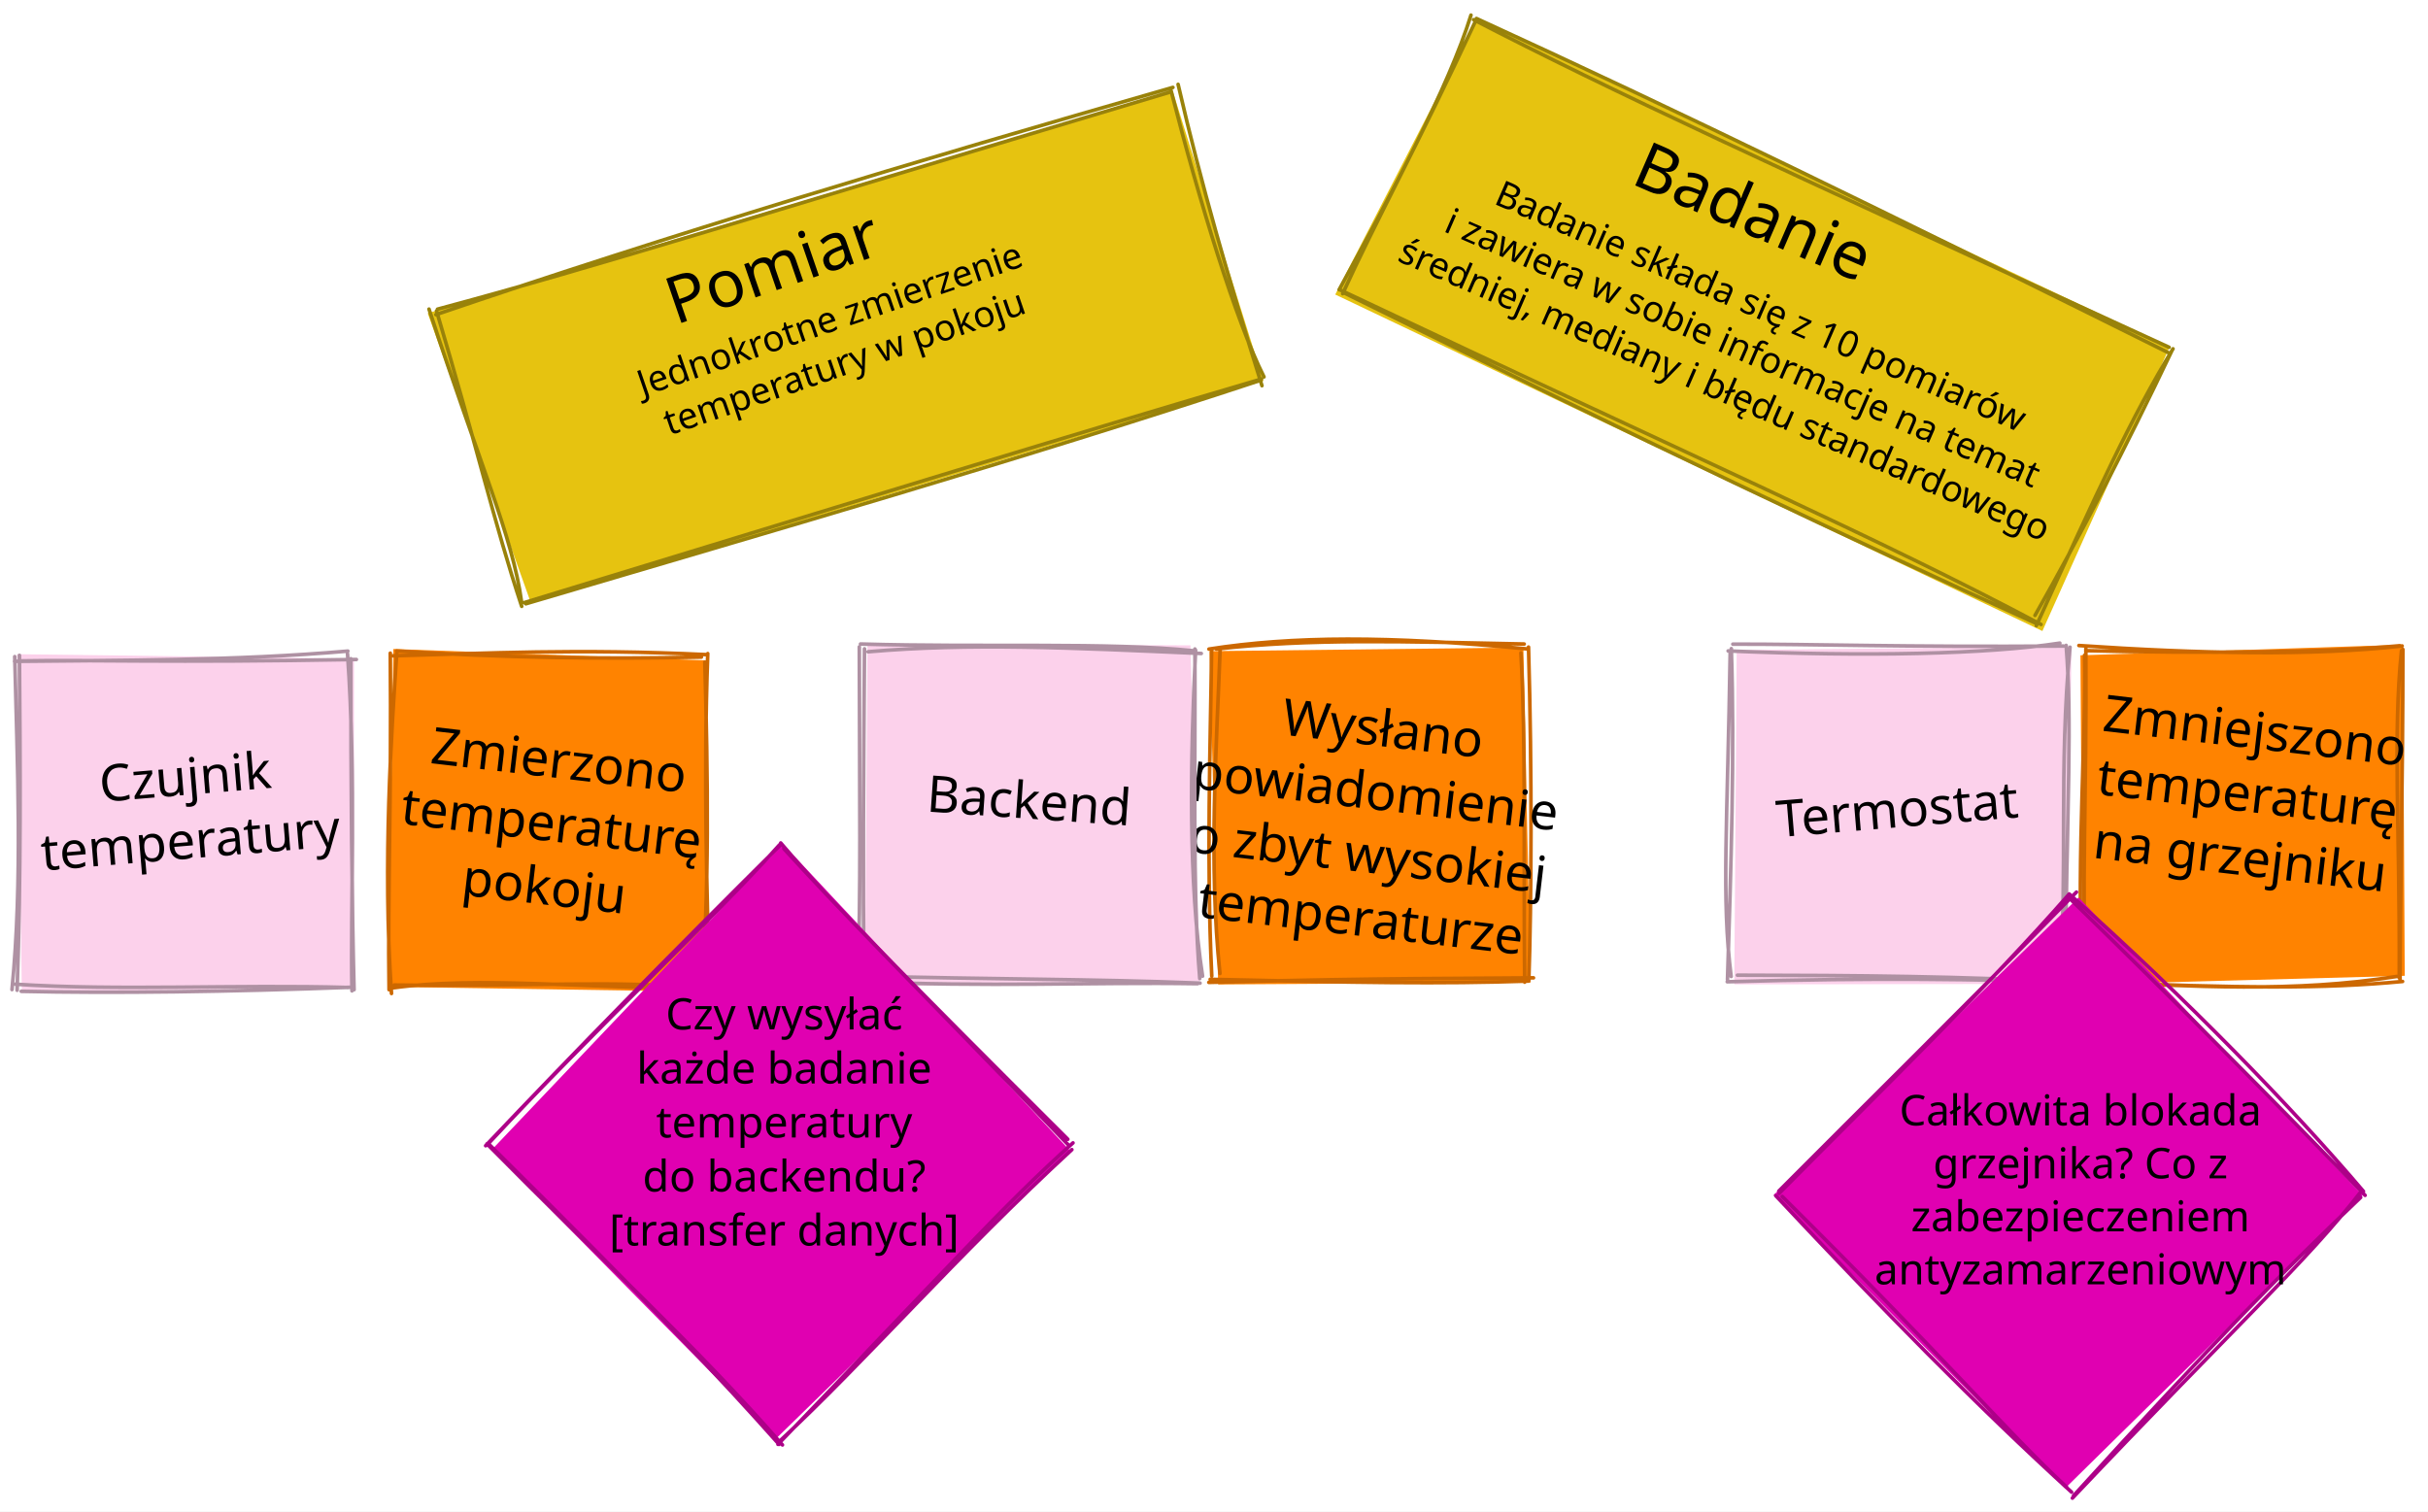
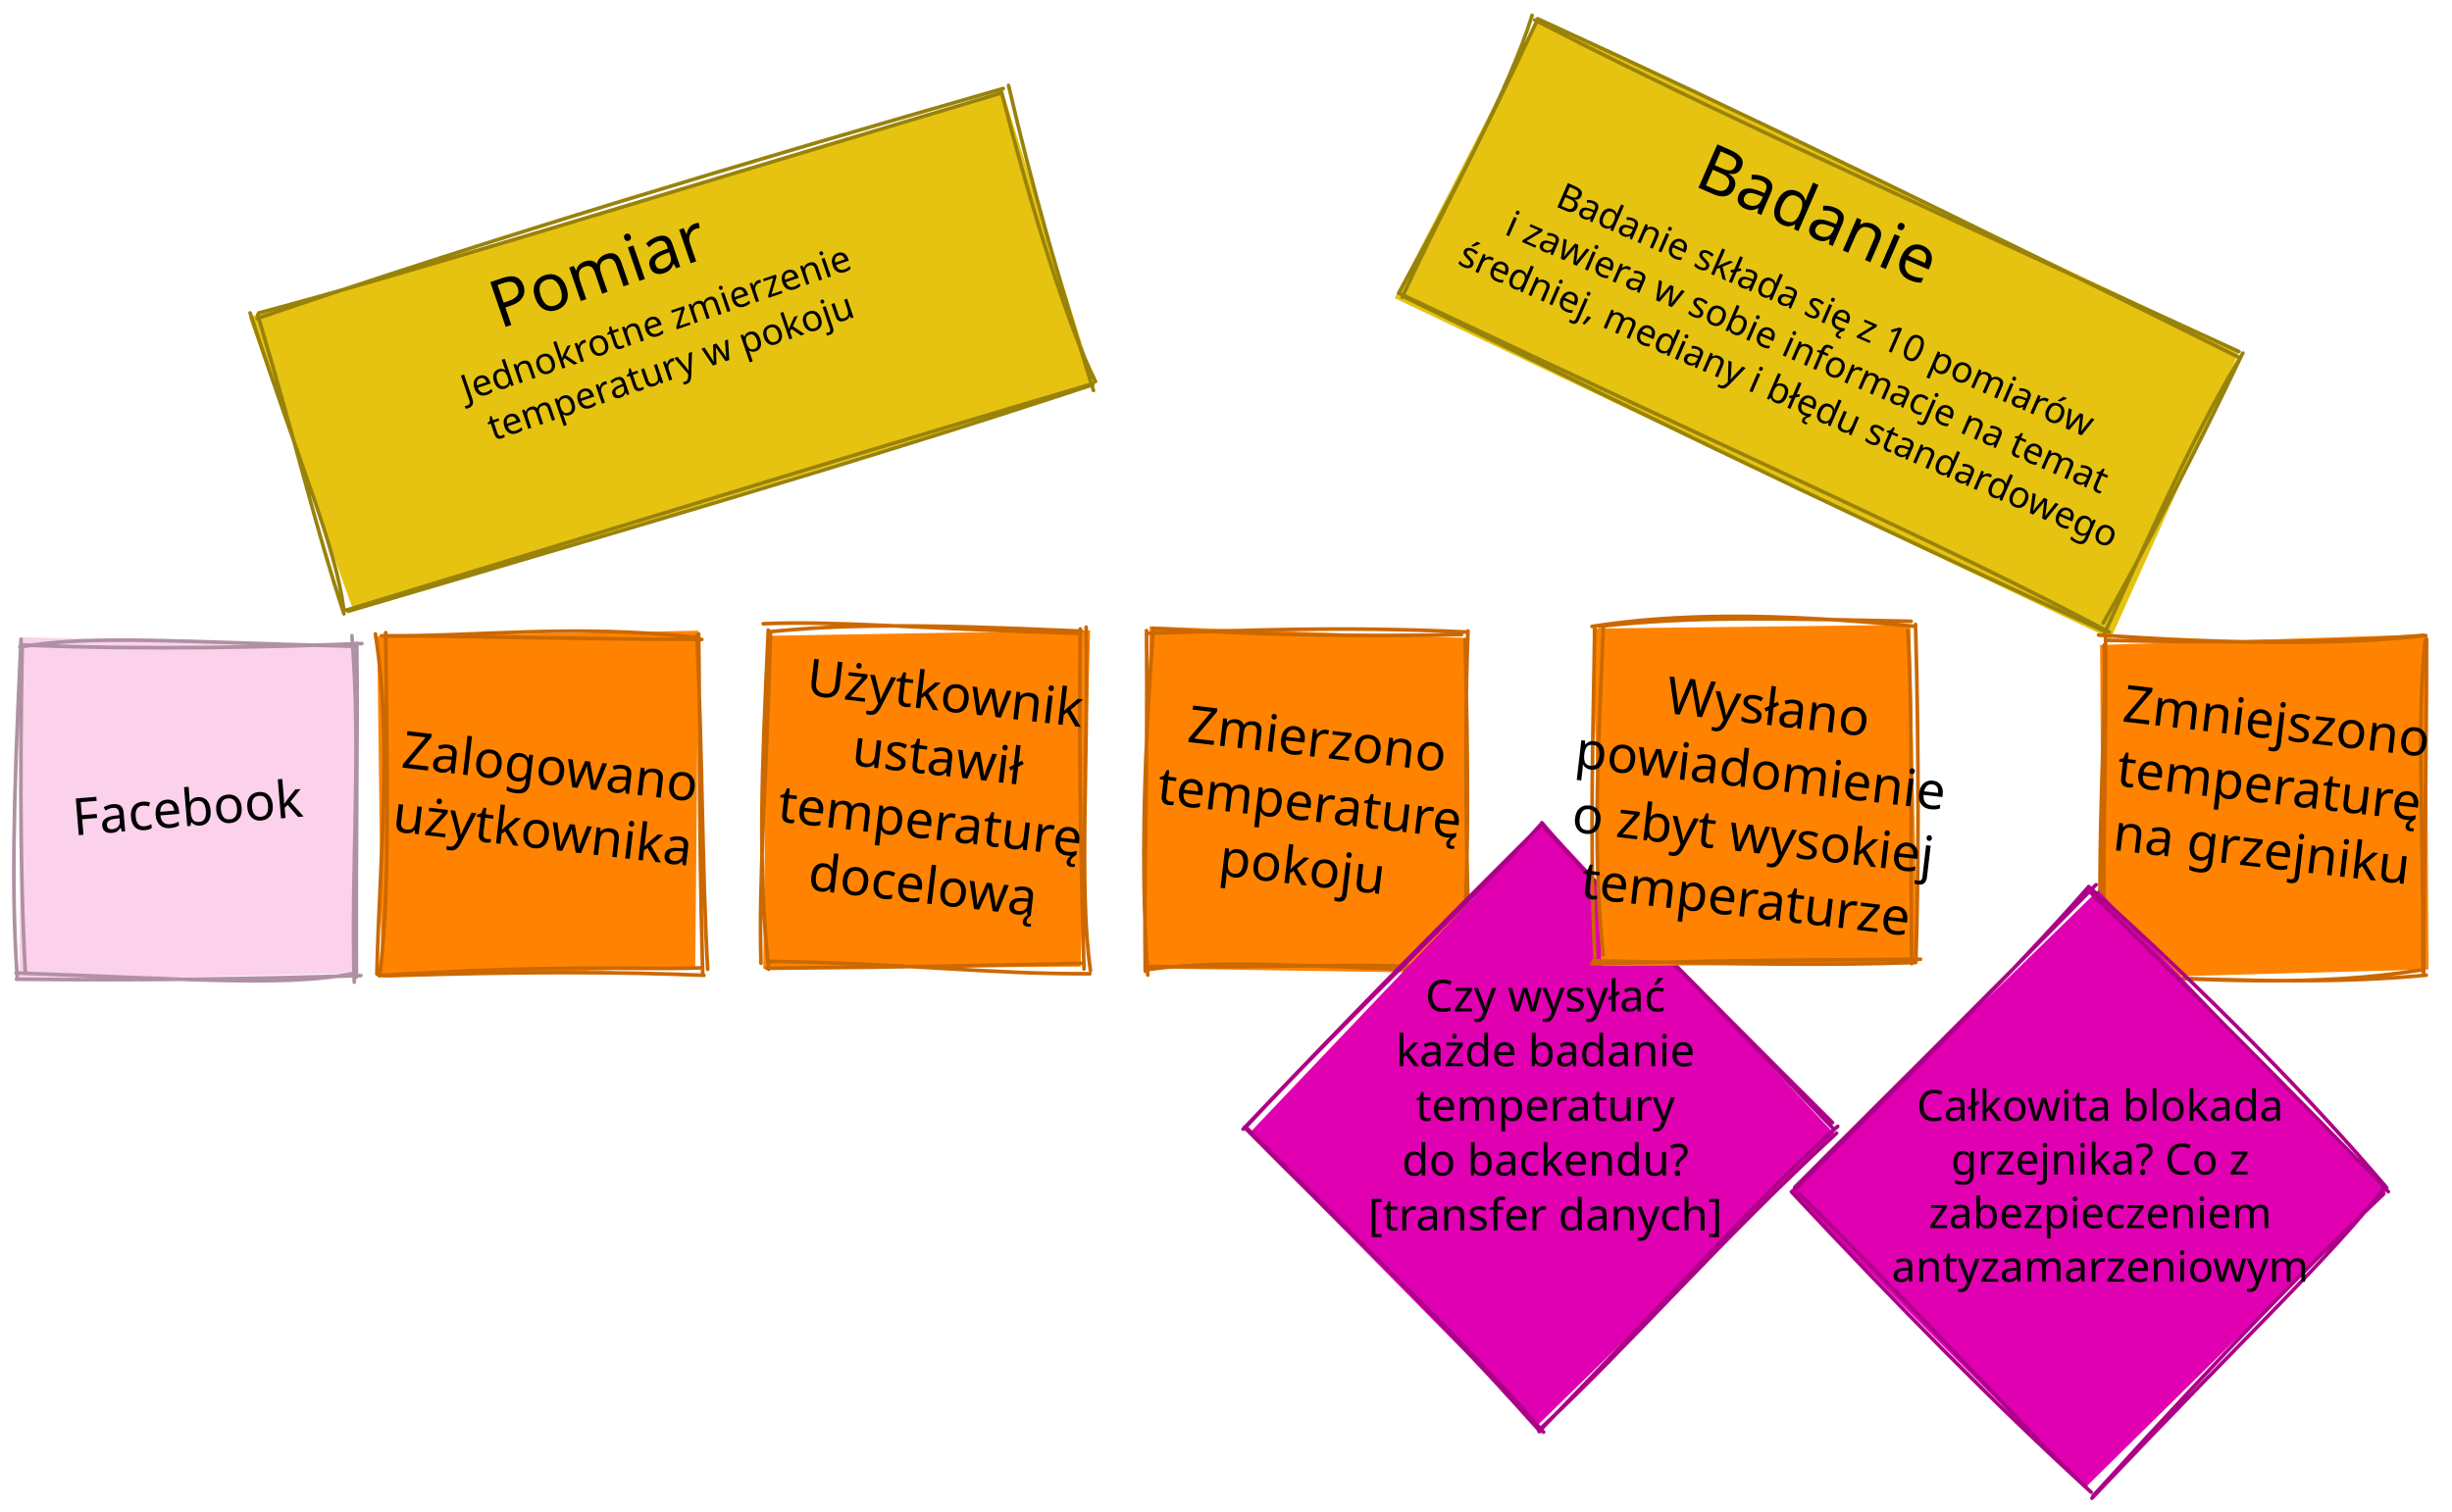
- <svg xmlns="http://www.w3.org/2000/svg" version="1.1" viewBox="0 0 1335.654 831.581" width="1335.654" height="831.581">
+ <svg xmlns="http://www.w3.org/2000/svg" version="1.1" viewBox="0 0 1332.208 821.581" width="1332.208" height="821.581">
  <defs>
    <style>
      @font-face {
        font-family: "Virgil";
        src: url("https://excalidraw.com/Virgil.woff2");
      }
      @font-face {
        font-family: "Cascadia";
        src: url("https://excalidraw.com/Cascadia.woff2");
      }
    </style>
  </defs>
-   <rect x="0" y="0" width="1335.654" height="831.581" fill="#ffffff" />
-   <g stroke-linecap="round" transform="translate(254.607 106.8766) rotate(342.9971 211.9657 83.70063)">
+   <rect x="0" y="0" width="1332.208" height="821.581" fill="#ffffff" />
+   <g stroke-linecap="round" transform="translate(154.4946 106.8766) rotate(342.9971 211.9657 83.70063)">
    <path d="M-3.87 -1.39 L423.77 1.39 L424.88 168.7 L3.8 167.75" stroke="none" stroke-width="0" fill="#e6c310" />
    <path d="M1.93 -1.94 C93.93 1.28, 187.92 0.28, 422.98 1.69 M0.2 0.68 C137.57 -3.71, 274.93 -2.92, 424.47 -0.32 M427.69 -1.09 C423.7 55.58, 422.94 110.17, 423.33 170.94 M423.01 0.22 C420 65.15, 420.02 132.51, 425.81 166.64 M423.75 167.86 C284.2 171.02, 140.9 168.52, 1 167.27 M424.15 167.35 C314.39 166.22, 204.71 166.38, 0.25 166.4 M-0.92 165.39 C4.87 129.58, -0.83 86.98, -2.53 -3.34 M-1.59 167.95 C-2.65 119.62, 0.58 75.9, 1.14 -1.19" stroke="#99820a" stroke-width="2" fill="none" />
  </g>
-   <g transform="translate(368.9616 127.5216) rotate(341.0143 57 22.5)">
+   <g transform="translate(268.8492 127.5216) rotate(341.0143 57 22.5)">
    <text x="57" y="32" font-family="Virgil, Segoe UI Emoji" font-size="36px" fill="#000000" text-anchor="middle" style="white-space: pre;" direction="ltr">Pomiar</text>
  </g>
-   <g transform="translate(345.4166 163.7605) rotate(341.0653 115.5 25)">
+   <g transform="translate(245.3042 163.7605) rotate(341.0653 115.5 25)">
    <text x="115.5" y="18" font-family="Virgil, Segoe UI Emoji" font-size="20px" fill="#000000" text-anchor="middle" style="white-space: pre;" direction="ltr">Jednokrotne zmierzenie </text>
    <text x="115.5" y="43" font-family="Virgil, Segoe UI Emoji" font-size="20px" fill="#000000" text-anchor="middle" style="white-space: pre;" direction="ltr">temperatury w pokoju</text>
  </g>
-   <g stroke-linecap="round" transform="translate(753.9721 92.98767) rotate(385.4586 211.9657 83.70063)">
+   <g stroke-linecap="round" transform="translate(777.193 92.98767) rotate(385.4586 211.9657 83.70063)">
    <path d="M2.01 -0.54 L423.54 -1.29 L427.54 169.88 L-3.28 169.95" stroke="none" stroke-width="0" fill="#e6c310" />
    <path d="M1.57 -0.56 C127.05 -2.45, 250.34 -1.08, 425.3 1.85 M0.45 0.72 C86.68 3.48, 175.26 2.54, 423.36 -1.02 M425.56 0.18 C425.49 60.12, 423.8 113.98, 420.17 163.89 M425.67 -1.19 C421.18 43.59, 421.76 85.82, 423.26 168.65 M425.32 166.94 C322.99 162.46, 222.09 165.99, -2.05 166.51 M422.88 167.57 C306.46 169.51, 190.05 169.88, 0.9 167.03 M-2.49 166.66 C0.94 107.7, 3.95 39.29, -1.93 -0.94 M0.21 167.76 C-0.52 122.57, 2.32 79.01, 1.73 -0.5" stroke="#99820a" stroke-width="2" fill="none" />
  </g>
-   <g transform="translate(893.8565 96.85286) rotate(383.4758 69.5 22.5)">
+   <g transform="translate(917.0774 96.85286) rotate(383.4758 69.5 22.5)">
    <text x="69.5" y="32" font-family="Virgil, Segoe UI Emoji" font-size="36px" fill="#000000" text-anchor="middle" style="white-space: pre;" direction="ltr">Badanie</text>
  </g>
-   <g transform="translate(762.6245 155.2158) rotate(383.5268 195.5 37.5)">
+   <g transform="translate(785.8454 155.2158) rotate(383.5268 195.5 37.5)">
    <text x="195.5" y="18" font-family="Virgil, Segoe UI Emoji" font-size="20px" fill="#000000" text-anchor="middle" style="white-space: pre;" direction="ltr">Badanie składa się z 10 pomiarów </text>
    <text x="195.5" y="43" font-family="Virgil, Segoe UI Emoji" font-size="20px" fill="#000000" text-anchor="middle" style="white-space: pre;" direction="ltr">i zawiera w sobie informacje na temat </text>
    <text x="195.5" y="68" font-family="Virgil, Segoe UI Emoji" font-size="20px" fill="#000000" text-anchor="middle" style="white-space: pre;" direction="ltr">średniej, mediany i błędu standardowego</text>
  </g>
-   <g stroke-linecap="round" transform="translate(215.4219 360.347) rotate(0 86.5 91.5)">
+   <g stroke-linecap="round" transform="translate(623.6429 343.6804) rotate(0 86.5 91.5)">
    <path d="M0.96 -3.3 L172.37 2.96 L173.76 185.26 L-1.84 182.57" stroke="none" stroke-width="0" fill="#ff8300" />
    <path d="M2.7 -2.21 C61.34 1.5, 115 2.41, 170.4 1.16 M0.84 0.47 C52.43 -0.89, 101.83 -3.58, 173.76 -0.17 M172.31 3.92 C173.99 65.2, 174.91 134.12, 170.16 186.26 M173.91 -0.77 C171.45 67.89, 173.63 133.18, 174.79 183.82 M171.48 183.49 C107.55 183.39, 47.33 176.62, 0.86 183.13 M171.05 183.39 C124.02 178.71, 77.65 182.49, 1.57 181.58 M-0.06 186.23 C-5.04 114.38, 0.06 40.14, 2.87 -1.22 M-1.4 184.15 C-2.22 130.87, 0 79.01, -0.72 -1" stroke="#cc6800" stroke-width="2" fill="none" />
  </g>
-   <g transform="translate(219.2286 402.7769) rotate(6.6502 84 52.5)">
+   <g transform="translate(627.4496 386.1102) rotate(6.6502 84 52.5)">
    <text x="84" y="25" font-family="Virgil, Segoe UI Emoji" font-size="28px" fill="#000000" text-anchor="middle" style="white-space: pre;" direction="ltr">Zmierzono </text>
    <text x="84" y="60" font-family="Virgil, Segoe UI Emoji" font-size="28px" fill="#000000" text-anchor="middle" style="white-space: pre;" direction="ltr">temperaturę</text>
    <text x="84" y="95" font-family="Virgil, Segoe UI Emoji" font-size="28px" fill="#000000" text-anchor="middle" style="white-space: pre;" direction="ltr">pokoju</text>
  </g>
-   <g stroke-linecap="round" transform="translate(667.2581 355.7518) rotate(0 86.5 91.5)">
-     <path d="M-1.84 2.49 L170.75 0.49 L174.7 184.78 L2.86 185.85" stroke="none" stroke-width="0" fill="#ff8300" />
-     <path d="M-2.21 1.35 C43.55 -5.8, 96.83 -6.06, 172.64 1.24 M1.83 1.34 C52.96 -4.51, 105.09 -2.82, 171.21 -1.44 M169.41 3.47 C172.23 55.42, 170.72 108.57, 171.47 184.6 M173.59 0.25 C175.59 69.64, 175.18 141.32, 173.75 183.7 M176.32 182.22 C139.5 182.67, 100.27 182.08, -2.28 184.72 M173.63 183.99 C125.47 185.63, 78.67 184.84, -1.53 183.03 M3.84 179.81 C-2.48 119.79, 1.94 55.42, 3.99 0.48 M-0.66 181.19 C-3.66 117.37, -1.4 55.21, -0.73 1.21" stroke="#cc6800" stroke-width="2" fill="none" />
-   </g>
-   <g transform="translate(650.4667 385.2068) rotate(6.6502 104 70)">
-     <text x="104" y="25" font-family="Virgil, Segoe UI Emoji" font-size="28px" fill="#000000" text-anchor="middle" style="white-space: pre;" direction="ltr">Wysłano</text>
-     <text x="104" y="60" font-family="Virgil, Segoe UI Emoji" font-size="28px" fill="#000000" text-anchor="middle" style="white-space: pre;" direction="ltr">powiadomienie</text>
-     <text x="104" y="95" font-family="Virgil, Segoe UI Emoji" font-size="28px" fill="#000000" text-anchor="middle" style="white-space: pre;" direction="ltr">o zbyt wysokiej</text>
-     <text x="104" y="130" font-family="Virgil, Segoe UI Emoji" font-size="28px" fill="#000000" text-anchor="middle" style="white-space: pre;" direction="ltr">temperaturze</text>
-   </g>
-   <g stroke-linecap="round" transform="translate(1146.904 356.9423) rotate(0 86.5 91.5)">
+   <g stroke-linecap="round" transform="translate(1143.458 346.9423) rotate(0 86.5 91.5)">
    <path d="M-2.44 3.58 L174.94 -2.24 L175.96 179.91 L-1.21 184.69" stroke="none" stroke-width="0" fill="#ff8300" />
    <path d="M-3.28 -1.8 C62.43 2.64, 124.62 4.05, 174.53 -1.55 M0.73 1.02 C64.6 2.59, 132.25 2.12, 173.26 -1.69 M174.16 1.04 C169.32 48.4, 173.33 99.59, 172.94 181.08 M174.93 0.32 C174.95 68.54, 173.42 140.37, 173.38 181.69 M171.6 180.25 C114.36 189.31, 62.11 185.69, -3.82 182.99 M174.76 183.02 C131.62 187.11, 85.89 186.84, -0.08 183.19 M-1.69 181.56 C-4.5 109.63, 0.98 42.52, -0.19 3.58 M0.87 184.72 C-2.16 133.97, 1.12 84.41, 0.54 -0.07" stroke="#cc6800" stroke-width="2" fill="none" />
  </g>
-   <g transform="translate(1152.139 386.515) rotate(6.6502 84 52.5)">
+   <g transform="translate(1148.693 376.515) rotate(6.6502 84 52.5)">
    <text x="84" y="25" font-family="Virgil, Segoe UI Emoji" font-size="28px" fill="#000000" text-anchor="middle" style="white-space: pre;" direction="ltr">Zmniejszono</text>
    <text x="84" y="60" font-family="Virgil, Segoe UI Emoji" font-size="28px" fill="#000000" text-anchor="middle" style="white-space: pre;" direction="ltr">temperaturę</text>
    <text x="84" y="95" font-family="Virgil, Segoe UI Emoji" font-size="28px" fill="#000000" text-anchor="middle" style="white-space: pre;" direction="ltr">na grzejniku</text>
  </g>
-   <g stroke-linecap="round" transform="translate(10 361.7559) rotate(0 92.33333 91.5)">
-     <path d="M-0.59 -1.85 L184.76 0.56 L184.7 181.11 L2.01 184.48" stroke="none" stroke-width="0" fill="#fcd1eb" />
-     <path d="M-2.01 2.1 C55.4 1.45, 118.95 1.86, 181.36 -3.55 M0.08 1.87 C41.55 1.1, 80.62 2.97, 186.04 1.07 M181.17 -2.12 C186.07 66.33, 182.63 138.57, 183.62 183.38 M183.01 0.64 C182.91 67.1, 183.63 138.3, 184.78 182.75 M181.54 181.52 C120.43 179.77, 54.73 183.43, -1.58 179.71 M183.38 181.38 C116.64 183.91, 51.12 184.79, 1.68 183.63 M-3.41 182.68 C2.52 122.6, -0.51 58.31, -1.9 -0.51 M-0.58 183.05 C1.6 120.08, 1.15 57.58, 0.7 -1.2" stroke="#af91a3" stroke-width="2" fill="none" />
-   </g>
-   <g transform="translate(20.5 412.2559) rotate(355.2534 83 35)">
-     <text x="83" y="25" font-family="Virgil, Segoe UI Emoji" font-size="28px" fill="#000000" text-anchor="middle" style="white-space: pre;" direction="ltr">Czujnik </text>
-     <text x="83" y="60" font-family="Virgil, Segoe UI Emoji" font-size="28px" fill="#000000" text-anchor="middle" style="white-space: pre;" direction="ltr">temperatury</text>
-   </g>
-   <g stroke-linecap="round" transform="translate(951.7791 355.2756) rotate(0 92.33333 91.5)">
-     <path d="M3.58 2.35 L187.72 0.39 L185.49 186 L2.25 186.29" stroke="none" stroke-width="0" fill="#fcd1eb" />
-     <path d="M-1.13 2.84 C74.7 6.03, 141.28 4.7, 181.35 -1.46 M1.47 -0.89 C46.26 -0.96, 93.77 0.79, 183.4 0.15 M186.95 0.79 C180.65 66.64, 185.69 127.88, 181.32 179.88 M184.81 -0.21 C188.1 41.48, 185.57 83.95, 184.09 182.45 M185.58 185.04 C129.62 181.84, 69.32 181.31, 3.98 181.23 M185.97 184.93 C136.27 183.68, 84.08 182.38, -1.61 184.85 M0.54 181.94 C-4.92 138.9, -1.44 97.64, 0 3.36 M-1.48 183.63 C0.47 120.66, 2.54 60.02, 0.63 1.58" stroke="#af91a3" stroke-width="2" fill="none" />
-   </g>
-   <g transform="translate(969.331 430.1213) rotate(355.2534 74.5 17.5)">
-     <text x="74.5" y="25" font-family="Virgil, Segoe UI Emoji" font-size="28px" fill="#000000" text-anchor="middle" style="white-space: pre;" direction="ltr">Termostat</text>
-   </g>
-   <g stroke-linecap="round" transform="translate(473.9219 356.228) rotate(0 92.33333 91.5)">
-     <path d="M3.27 -1.45 L180.97 -1.2 L185.98 183.71 L1.87 186.62" stroke="none" stroke-width="0" fill="#fcd1eb" />
-     <path d="M3.58 2.35 C59.93 -2.52, 114.58 0.09, 186.92 3.29 M-0.56 -1.92 C67.23 0.04, 136.16 -3.03, 182.72 1.81 M183.79 1.48 C180.84 61.01, 179.72 130.13, 187.62 180.81 M183.4 0.82 C183.76 65.96, 181.98 133.73, 186.08 182.12 M186.23 184.65 C124.98 182.26, 72.56 182.64, -0.91 180.69 M184.85 184.96 C125.59 184.04, 69.88 186.97, -1.52 183.71 M-2.12 184.71 C-0.22 133.92, -1.1 83.99, -1.21 -0.33 M1.41 181.43 C0.69 128.66, 1.13 70.77, 1.64 0.73" stroke="#af91a3" stroke-width="2" fill="none" />
-   </g>
-   <g transform="translate(510.4738 425.3594) rotate(3.978139 55.5 17.5)">
-     <text x="55.5" y="25" font-family="Virgil, Segoe UI Emoji" font-size="28px" fill="#000000" text-anchor="middle" style="white-space: pre;" direction="ltr">Backend</text>
-   </g>
-   <g stroke-linecap="round" transform="translate(268.0165 464.5851) rotate(0 160.6278 164.3289)">
+   <g stroke-linecap="round" transform="translate(676.2374 447.9185) rotate(0 160.6278 164.3289)">
    <path d="M162.62 -0.33 L320.89 168.76 L158.96 326.81 L2.42 168.08" stroke="none" stroke-width="0" fill="#e000b1" fill-rule="evenodd" />
    <path d="M163.21 2.36 C194.24 36.29, 228.38 71.49, 319.39 162.19 M161.47 -0.82 C193.25 36.72, 228.77 70.31, 319.99 165.62 M321.62 167.9 C258.75 225.76, 207.75 284.7, 161.48 327.72 M322.24 164.19 C283.59 198.75, 251.13 235.49, 159.94 330.03 M162.41 330.36 C114.8 275.67, 60.94 226.6, -0.13 164.71 M160.56 330.05 C127.4 292.76, 93.5 256.6, 0.45 164.41 M-0.21 165.48 C60 100.71, 124.02 41.39, 160.8 0.2 M-0.86 165.74 C49.79 112.39, 98.24 63.01, 161.09 0.5" stroke="#ad0088" stroke-width="2" fill="none" />
  </g>
-   <g transform="translate(326.4921 545.6363) rotate(0 104.902 74.30556)">
+   <g transform="translate(734.713 528.9696) rotate(0 104.902 74.30556)">
    <text x="104.902" y="20.722" font-family="Virgil, Segoe UI Emoji" font-size="23.905px" fill="#000000" text-anchor="middle" style="white-space: pre;" direction="ltr">Czy wysyłać </text>
    <text x="104.902" y="50.444" font-family="Virgil, Segoe UI Emoji" font-size="23.905px" fill="#000000" text-anchor="middle" style="white-space: pre;" direction="ltr">każde badanie </text>
    <text x="104.902" y="80.167" font-family="Virgil, Segoe UI Emoji" font-size="23.905px" fill="#000000" text-anchor="middle" style="white-space: pre;" direction="ltr">temperatury </text>
    <text x="104.902" y="109.889" font-family="Virgil, Segoe UI Emoji" font-size="23.905px" fill="#000000" text-anchor="middle" style="white-space: pre;" direction="ltr">do backendu?</text>
    <text x="104.902" y="139.611" font-family="Virgil, Segoe UI Emoji" font-size="23.905px" fill="#000000" text-anchor="middle" style="white-space: pre;" direction="ltr">[transfer danych]</text>
  </g>
-   <g stroke-linecap="round" transform="translate(978.4846 492.9229) rotate(0 160.6278 164.3289)">
+   <g stroke-linecap="round" transform="translate(975.0389 482.9229) rotate(0 160.6278 164.3289)">
    <path d="M164.96 0.82 L321.27 164.67 L157.5 325.94 L-2.78 164.54" stroke="none" stroke-width="0" fill="#e000b1" fill-rule="evenodd" />
    <path d="M159.78 -1.11 C223.99 56.17, 283.09 116.96, 321.67 162.52 M159.54 0.88 C216.38 56.29, 273.84 114.07, 322.57 164.7 M320.26 162.73 C290.07 201.58, 252.92 234.81, 161.55 331.28 M320.12 165.85 C280.16 203.91, 239.78 244.59, 162.15 330.01 M158.4 325.26 C124.14 293.37, 91.52 254.12, 1.92 165.33 M161.1 327.99 C109.01 280.47, 57.11 227.62, -1.65 164.88 M0.03 162.39 C45.94 116.25, 101.14 61.94, 163.78 -2.12 M0.2 163.61 C57.05 106.23, 115.87 49.03, 159.5 -0.72" stroke="#ad0088" stroke-width="2" fill="none" />
  </g>
-   <g transform="translate(1033.127 598.9741) rotate(0 111.3417 58.29407)">
+   <g transform="translate(1029.681 588.9741) rotate(0 111.3417 58.29407)">
    <text x="111.342" y="20.147" font-family="Virgil, Segoe UI Emoji" font-size="23.318px" fill="#000000" text-anchor="middle" style="white-space: pre;" direction="ltr">Całkowita blokada </text>
    <text x="111.342" y="49.294" font-family="Virgil, Segoe UI Emoji" font-size="23.318px" fill="#000000" text-anchor="middle" style="white-space: pre;" direction="ltr">grzejnika? Co z </text>
    <text x="111.342" y="78.441" font-family="Virgil, Segoe UI Emoji" font-size="23.318px" fill="#000000" text-anchor="middle" style="white-space: pre;" direction="ltr">zabezpieczeniem </text>
    <text x="111.342" y="107.588" font-family="Virgil, Segoe UI Emoji" font-size="23.318px" fill="#000000" text-anchor="middle" style="white-space: pre;" direction="ltr">antyzamarzeniowym</text>
  </g>
+   <g stroke-linecap="round" transform="translate(10 349.0851) rotate(0 92.33333 91.5)">
+     <path d="M2.11 -2.83 L182.77 2.49 L184.28 179.8 L0.45 183.78" stroke="none" stroke-width="0" fill="#fcd1eb" />
+     <path d="M0.79 2.48 C41.44 -4.25, 87.14 -0.16, 182.91 2.16 M1.35 1.42 C72.2 4.32, 140.18 2.47, 186.62 0.66 M181.22 -3.6 C186.45 61.24, 180.59 120.05, 182.47 184.69 M183.82 0.47 C184.56 47.28, 183.26 95.84, 183.65 181.91 M183.08 179.86 C146.34 186.71, 106.16 183.73, -1.27 179.67 M186.08 181.09 C126.22 182.9, 66.43 183.82, -1.05 183.06 M3.75 179.44 C1.56 138.2, 0.54 85.07, 2.05 1.99 M-0.62 182.32 C-3.61 139, -3.06 92.66, 1.44 -1.68" stroke="#af91a3" stroke-width="2" fill="none" />
+   </g>
+   <g transform="translate(40.55188 423.9309) rotate(355.2534 61.5 17.5)">
+     <text x="61.5" y="25" font-family="Virgil, Segoe UI Emoji" font-size="28px" fill="#000000" text-anchor="middle" style="white-space: pre;" direction="ltr">Facebook</text>
+   </g>
+   <g stroke-linecap="round" transform="translate(207.86 345.7518) rotate(0 86.5 91.5)">
+     <path d="M-2.91 0.13 L171.6 -2.98 L169.88 179.81 L-0.56 185.44" stroke="none" stroke-width="0" fill="#ff8300" />
+     <path d="M0.57 -0.25 C50.72 0.39, 102.94 -6.77, 169.42 0.57 M-0.69 -0.15 C47.59 -0.27, 95.56 1.55, 173.43 1.75 M170.75 -0.67 C173.87 63.65, 173.55 126.17, 176.64 181.01 M171.72 -1.21 C172.55 45.05, 171.42 87.43, 173.93 184.24 M172.15 180.28 C135.04 181.35, 92.81 178.3, -1.94 184.47 M174.6 184.28 C127.54 182.37, 81.34 182.17, 1.69 184.53 M-3.1 183.57 C-1.64 119.39, 5.46 57.77, -3.91 -1.26 M-1.3 183 C3.08 141.93, 3.03 105.73, 1.67 -1.95" stroke="#cc6800" stroke-width="2" fill="none" />
+   </g>
+   <g transform="translate(217.1933 401.2994) rotate(6.6502 79.5 35)">
+     <text x="79.5" y="25" font-family="Virgil, Segoe UI Emoji" font-size="28px" fill="#000000" text-anchor="middle" style="white-space: pre;" direction="ltr">Zalogowano</text>
+     <text x="79.5" y="60" font-family="Virgil, Segoe UI Emoji" font-size="28px" fill="#000000" text-anchor="middle" style="white-space: pre;" direction="ltr">użytkownika</text>
+   </g>
+   <g stroke-linecap="round" transform="translate(867.1457 339.0851) rotate(0 86.5 91.5)">
+     <path d="M-1.84 2.49 L170.75 0.49 L174.7 184.78 L2.86 185.85" stroke="none" stroke-width="0" fill="#ff8300" />
+     <path d="M-2.21 1.35 C43.55 -5.8, 96.83 -6.06, 172.64 1.24 M1.83 1.34 C52.96 -4.51, 105.09 -2.82, 171.21 -1.44 M169.41 3.47 C172.23 55.42, 170.72 108.57, 171.47 184.6 M173.59 0.25 C175.59 69.64, 175.18 141.32, 173.75 183.7 M176.32 182.22 C139.5 182.67, 100.27 182.08, -2.28 184.72 M173.63 183.99 C125.47 185.63, 78.67 184.84, -1.53 183.03 M3.84 179.81 C-2.48 119.79, 1.94 55.42, 3.99 0.48 M-0.66 181.19 C-3.66 117.37, -1.4 55.21, -0.73 1.21" stroke="#cc6800" stroke-width="2" fill="none" />
+   </g>
+   <g transform="translate(850.3543 368.5401) rotate(6.6502 104 70)">
+     <text x="104" y="25" font-family="Virgil, Segoe UI Emoji" font-size="28px" fill="#000000" text-anchor="middle" style="white-space: pre;" direction="ltr">Wysłano</text>
+     <text x="104" y="60" font-family="Virgil, Segoe UI Emoji" font-size="28px" fill="#000000" text-anchor="middle" style="white-space: pre;" direction="ltr">powiadomienie</text>
+     <text x="104" y="95" font-family="Virgil, Segoe UI Emoji" font-size="28px" fill="#000000" text-anchor="middle" style="white-space: pre;" direction="ltr">o zbyt wysokiej</text>
+     <text x="104" y="130" font-family="Virgil, Segoe UI Emoji" font-size="28px" fill="#000000" text-anchor="middle" style="white-space: pre;" direction="ltr">temperaturze</text>
+   </g>
+   <g stroke-linecap="round" transform="translate(415.8333 342.4185) rotate(0 86.5 91.5)">
+     <path d="M1.1 3.1 L176.44 0.17 L171.27 182.88 L-1.13 184" stroke="none" stroke-width="0" fill="#ff8300" />
+     <path d="M-1.19 -3.44 C37.98 -5.13, 80.51 -0.92, 169.65 1.77 M2 0.94 C41.45 -2.99, 79.98 -3.53, 171.84 0.57 M174.28 -1.58 C175.66 68.58, 170.22 141.2, 176.63 185 M171.09 -0.63 C170.05 68.47, 171.81 141.07, 173.13 184.17 M176.29 186.76 C121.57 187.1, 73.67 180.82, 1.58 180.06 M172.16 181.09 C128.89 182.03, 85.93 183.12, 0.65 183.78 M-2.38 181.07 C-3.66 133.88, 0.33 88.61, 2.81 1.97 M1.83 184.34 C-4.27 128.25, -1.86 75.48, 1.59 0.03" stroke="#cc6800" stroke-width="2" fill="none" />
+   </g>
+   <g transform="translate(423.2801 361.0639) rotate(6.6502 84 70)">
+     <text x="84" y="25" font-family="Virgil, Segoe UI Emoji" font-size="28px" fill="#000000" text-anchor="middle" style="white-space: pre;" direction="ltr">Użytkownik</text>
+     <text x="84" y="60" font-family="Virgil, Segoe UI Emoji" font-size="28px" fill="#000000" text-anchor="middle" style="white-space: pre;" direction="ltr">ustawił</text>
+     <text x="84" y="95" font-family="Virgil, Segoe UI Emoji" font-size="28px" fill="#000000" text-anchor="middle" style="white-space: pre;" direction="ltr">temperaturę</text>
+     <text x="84" y="130" font-family="Virgil, Segoe UI Emoji" font-size="28px" fill="#000000" text-anchor="middle" style="white-space: pre;" direction="ltr">docelową</text>
+   </g>
</svg>
